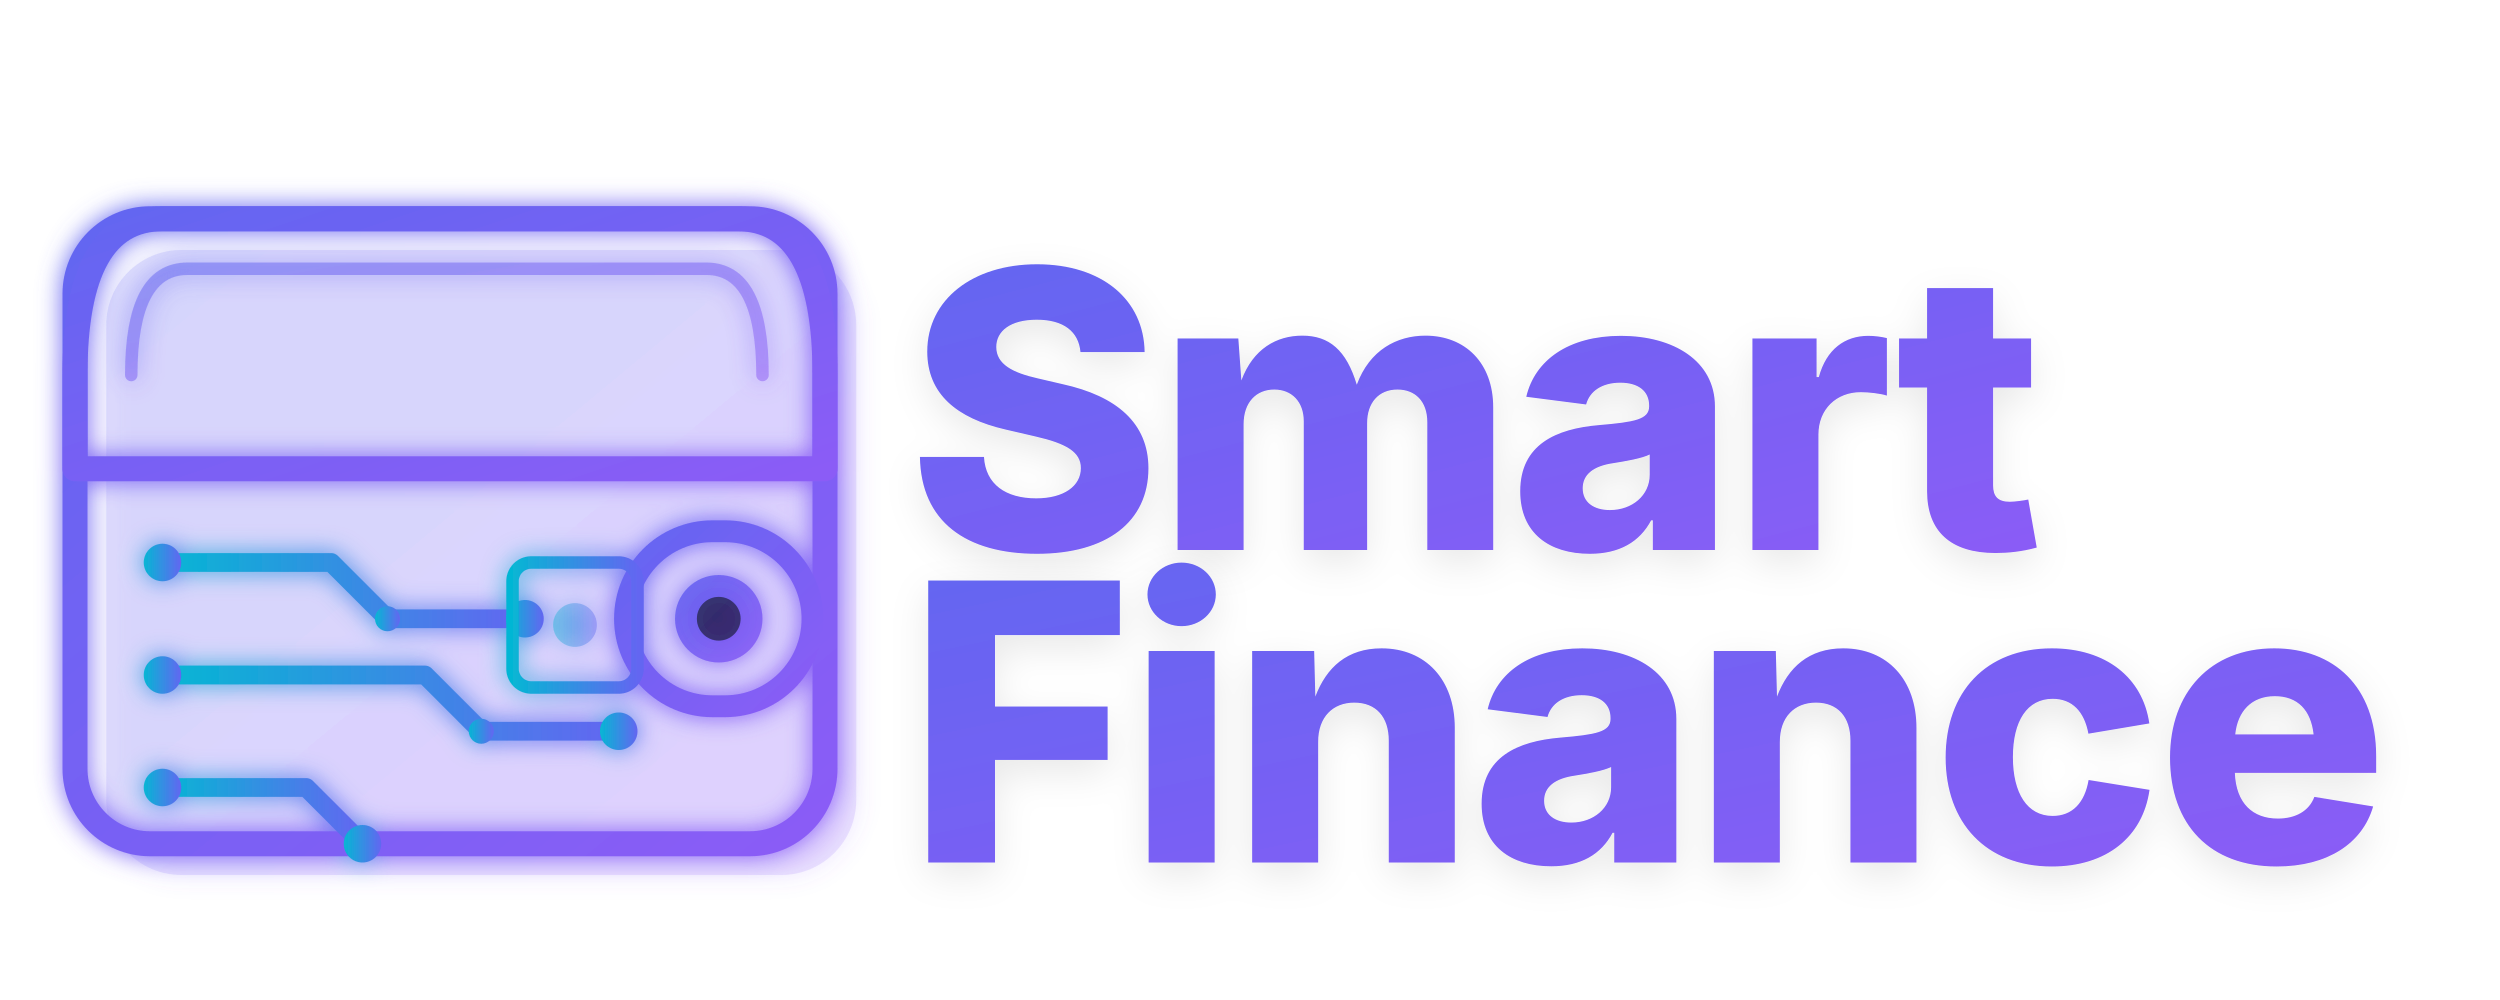
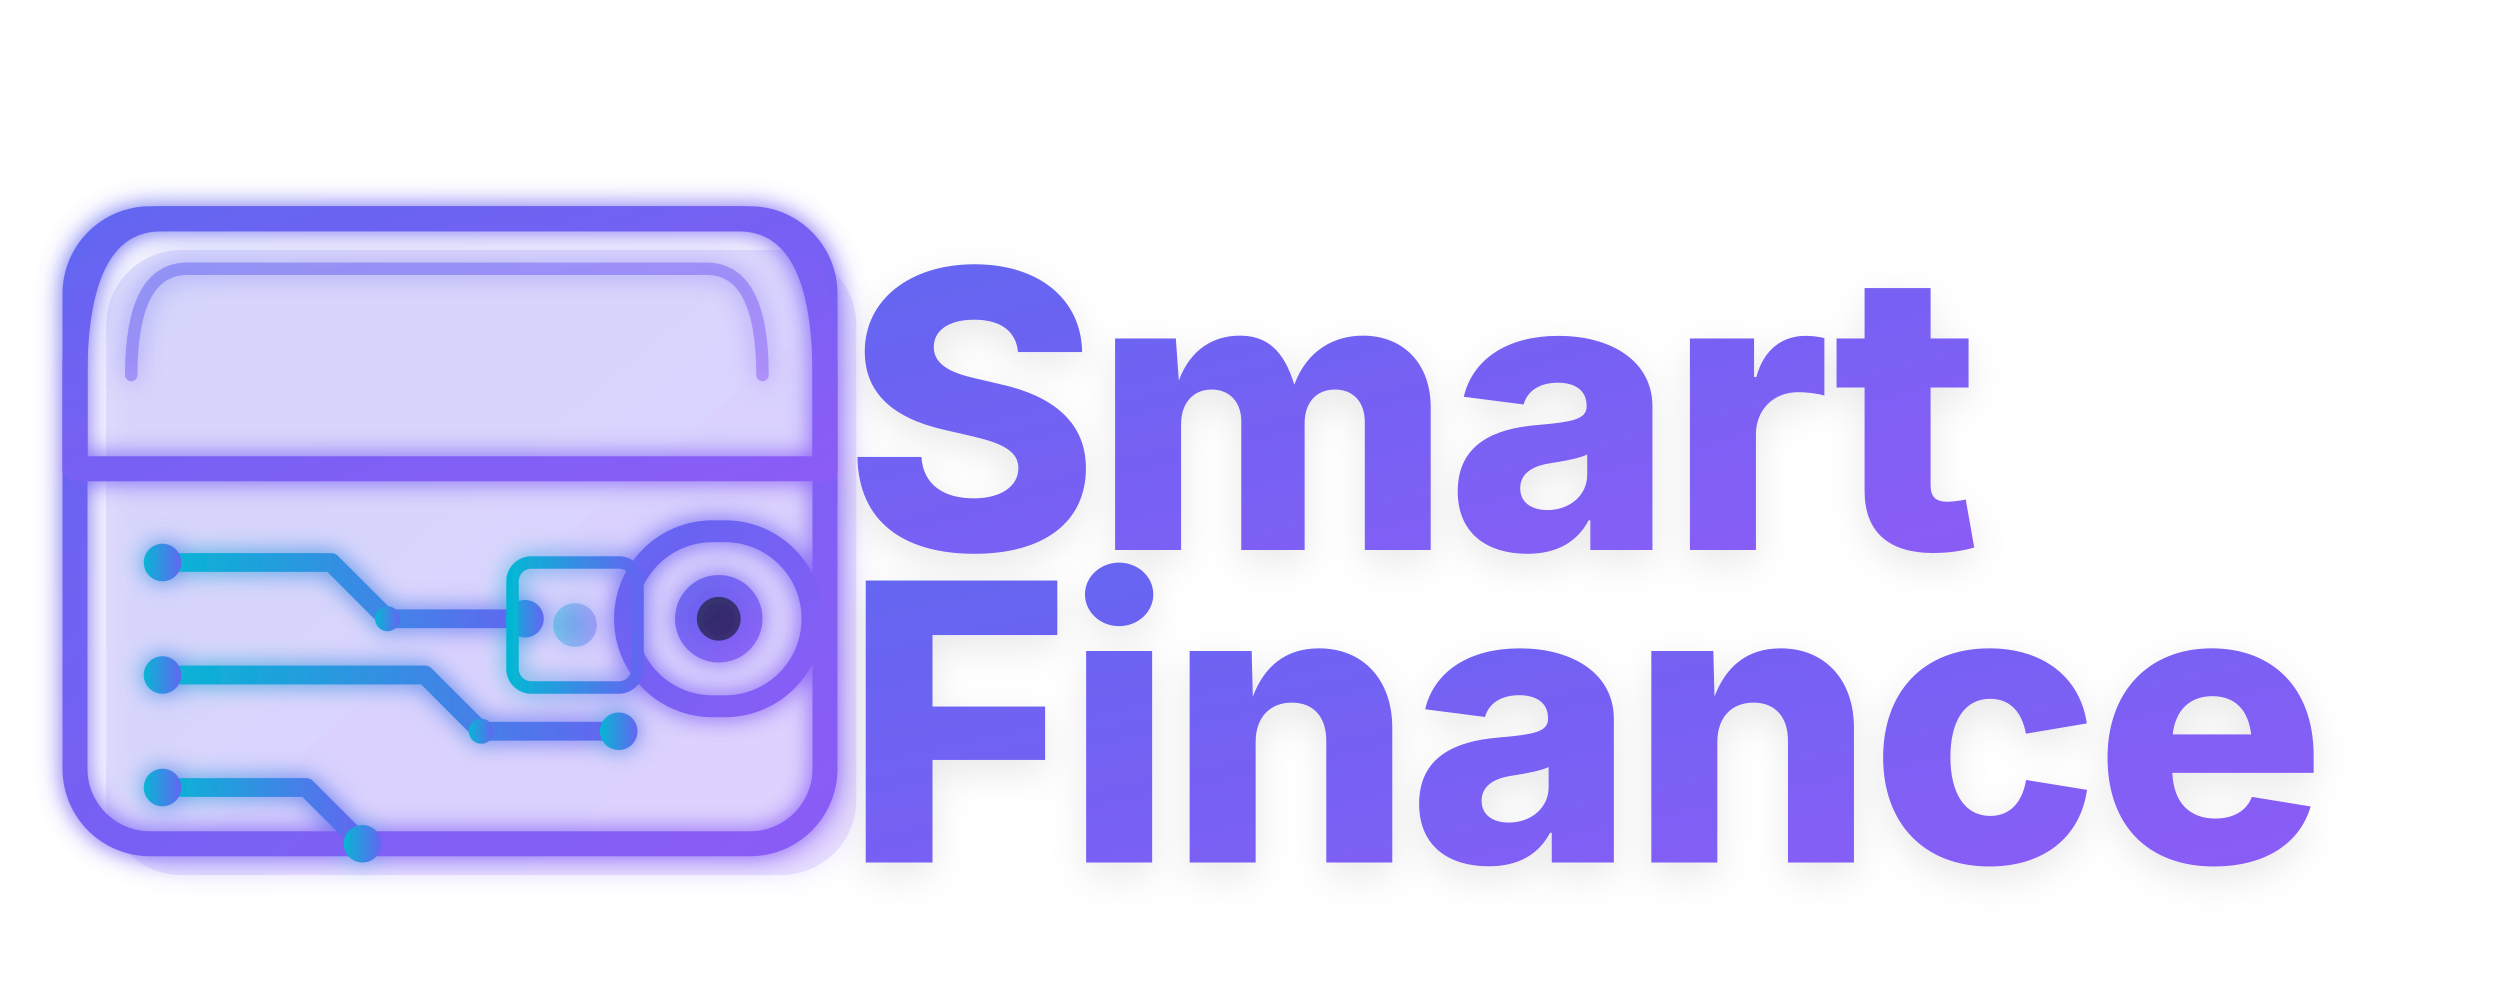
<svg xmlns="http://www.w3.org/2000/svg" viewBox="0 0 400 160">
  <defs>
    <linearGradient id="logoGradient" x1="0%" y1="0%" x2="100%" y2="100%">
      <stop offset="0%" stop-color="#6366f1" />
      <stop offset="100%" stop-color="#8b5cf6" />
    </linearGradient>
    <linearGradient id="logoGradient2" x1="0%" y1="0%" x2="100%" y2="0%">
      <stop offset="0%" stop-color="#06b6d4" />
      <stop offset="100%" stop-color="#6366f1" />
    </linearGradient>
    <linearGradient id="walletFill" x1="0%" y1="0%" x2="100%" y2="100%">
      <stop offset="0%" stop-color="rgba(99, 102, 241, 0.15)" />
      <stop offset="100%" stop-color="rgba(139, 92, 246, 0.15)" />
    </linearGradient>
    <filter id="glow">
      <feGaussianBlur stdDeviation="2" result="coloredBlur" />
      <feMerge>
        <feMergeNode in="coloredBlur" />
        <feMergeNode in="SourceGraphic" />
      </feMerge>
    </filter>
    <filter id="textShadow" x="-50%" y="-50%" width="200%" height="200%">
      <feDropShadow dx="0" dy="2" stdDeviation="3" flood-color="rgba(0,0,0,0.3)" flood-opacity="0.3" />
    </filter>
  </defs>
  <g transform="translate(12, 15)" filter="url(#glow)">
    <rect x="5" y="25" width="120" height="100" rx="12" fill="url(#walletFill)" />
    <rect x="0" y="20" width="120" height="100" rx="12" fill="none" stroke="url(#logoGradient)" stroke-width="4" stroke-linecap="round" stroke-linejoin="round" />
    <path d="M 0 45 Q 0 20 14 20 L 106 20 Q 120 20 120 45 L 120 60 L 0 60 Z" fill="none" stroke="url(#logoGradient)" stroke-width="4" stroke-linecap="round" stroke-linejoin="round" />
    <path d="M 9 45 Q 9 28 18 28 L 101 28 Q 110 28 110 45" fill="none" stroke="url(#logoGradient)" stroke-width="2" opacity="0.5" stroke-linecap="round" />
    <line x1="5" y1="60" x2="115" y2="60" stroke="url(#logoGradient)" stroke-width="2" opacity="0.4" stroke-linecap="round" />
    <rect x="88" y="70" width="30" height="28" rx="14" fill="none" stroke="url(#logoGradient)" stroke-width="3.5" stroke-linecap="round" />
    <circle cx="103" cy="84" r="7" fill="url(#logoGradient)" opacity="0.9" />
    <circle cx="103" cy="84" r="3.5" fill="#0a0e1a" opacity="0.6" />
    <path d="M 14 75 L 41 75 L 50 84 L 72 84" fill="none" stroke="url(#logoGradient2)" stroke-width="3" stroke-linecap="round" stroke-linejoin="round" />
    <circle cx="14" cy="75" r="3" fill="url(#logoGradient2)" />
    <circle cx="72" cy="84" r="3" fill="url(#logoGradient2)" />
    <circle cx="50" cy="84" r="2" fill="url(#logoGradient2)" />
    <path d="M 14 93 L 56 93 L 65 102 L 87 102" fill="none" stroke="url(#logoGradient2)" stroke-width="3" stroke-linecap="round" stroke-linejoin="round" />
    <circle cx="14" cy="93" r="3" fill="url(#logoGradient2)" />
    <circle cx="87" cy="102" r="3" fill="url(#logoGradient2)" />
    <circle cx="65" cy="102" r="2" fill="url(#logoGradient2)" />
    <path d="M 14 111 L 37 111 L 46 120" fill="none" stroke="url(#logoGradient2)" stroke-width="3" stroke-linecap="round" stroke-linejoin="round" />
    <circle cx="14" cy="111" r="3" fill="url(#logoGradient2)" />
    <circle cx="46" cy="120" r="3" fill="url(#logoGradient2)" />
    <rect x="70" y="75" width="20" height="20" rx="3" fill="none" stroke="url(#logoGradient2)" stroke-width="2" stroke-linecap="round" />
    <line x1="80" y1="75" x2="80" y2="68" stroke="url(#logoGradient2)" stroke-width="2" stroke-linecap="round" />
    <line x1="80" y1="95" x2="80" y2="102" stroke="url(#logoGradient2)" stroke-width="2" stroke-linecap="round" />
    <line x1="70" y1="85" x2="63" y2="85" stroke="url(#logoGradient2)" stroke-width="2" stroke-linecap="round" />
    <line x1="90" y1="85" x2="97" y2="85" stroke="url(#logoGradient2)" stroke-width="2" stroke-linecap="round" />
    <circle cx="80" cy="85" r="3.5" fill="url(#logoGradient2)" opacity="0.4" />
    <line x1="18" y1="125" x2="68" y2="125" stroke="url(#logoGradient)" stroke-width="2.5" opacity="0.4" stroke-linecap="round" />
    <line x1="18" y1="132" x2="52" y2="132" stroke="url(#logoGradient)" stroke-width="1.5" opacity="0.25" stroke-linecap="round" />
  </g>
-   <text x="145" y="88" font-family="'Inter', -apple-system, BlinkMacSystemFont, 'Segoe UI', sans-serif" font-size="62" font-weight="800" fill="url(#logoGradient)" letter-spacing="-1" filter="url(#textShadow)">Smart</text>
-   <text x="145" y="138" font-family="'Inter', -apple-system, BlinkMacSystemFont, 'Segoe UI', sans-serif" font-size="62" font-weight="800" fill="url(#logoGradient)" letter-spacing="-1" filter="url(#textShadow)">Finance</text>
+   <text x="135" y="88" font-family="'Inter', -apple-system, BlinkMacSystemFont, 'Segoe UI', sans-serif" font-size="62" font-weight="800" fill="url(#logoGradient)" letter-spacing="-1" filter="url(#textShadow)">Smart</text>
+   <text x="135" y="138" font-family="'Inter', -apple-system, BlinkMacSystemFont, 'Segoe UI', sans-serif" font-size="62" font-weight="800" fill="url(#logoGradient)" letter-spacing="-1" filter="url(#textShadow)">Finance</text>
</svg>
